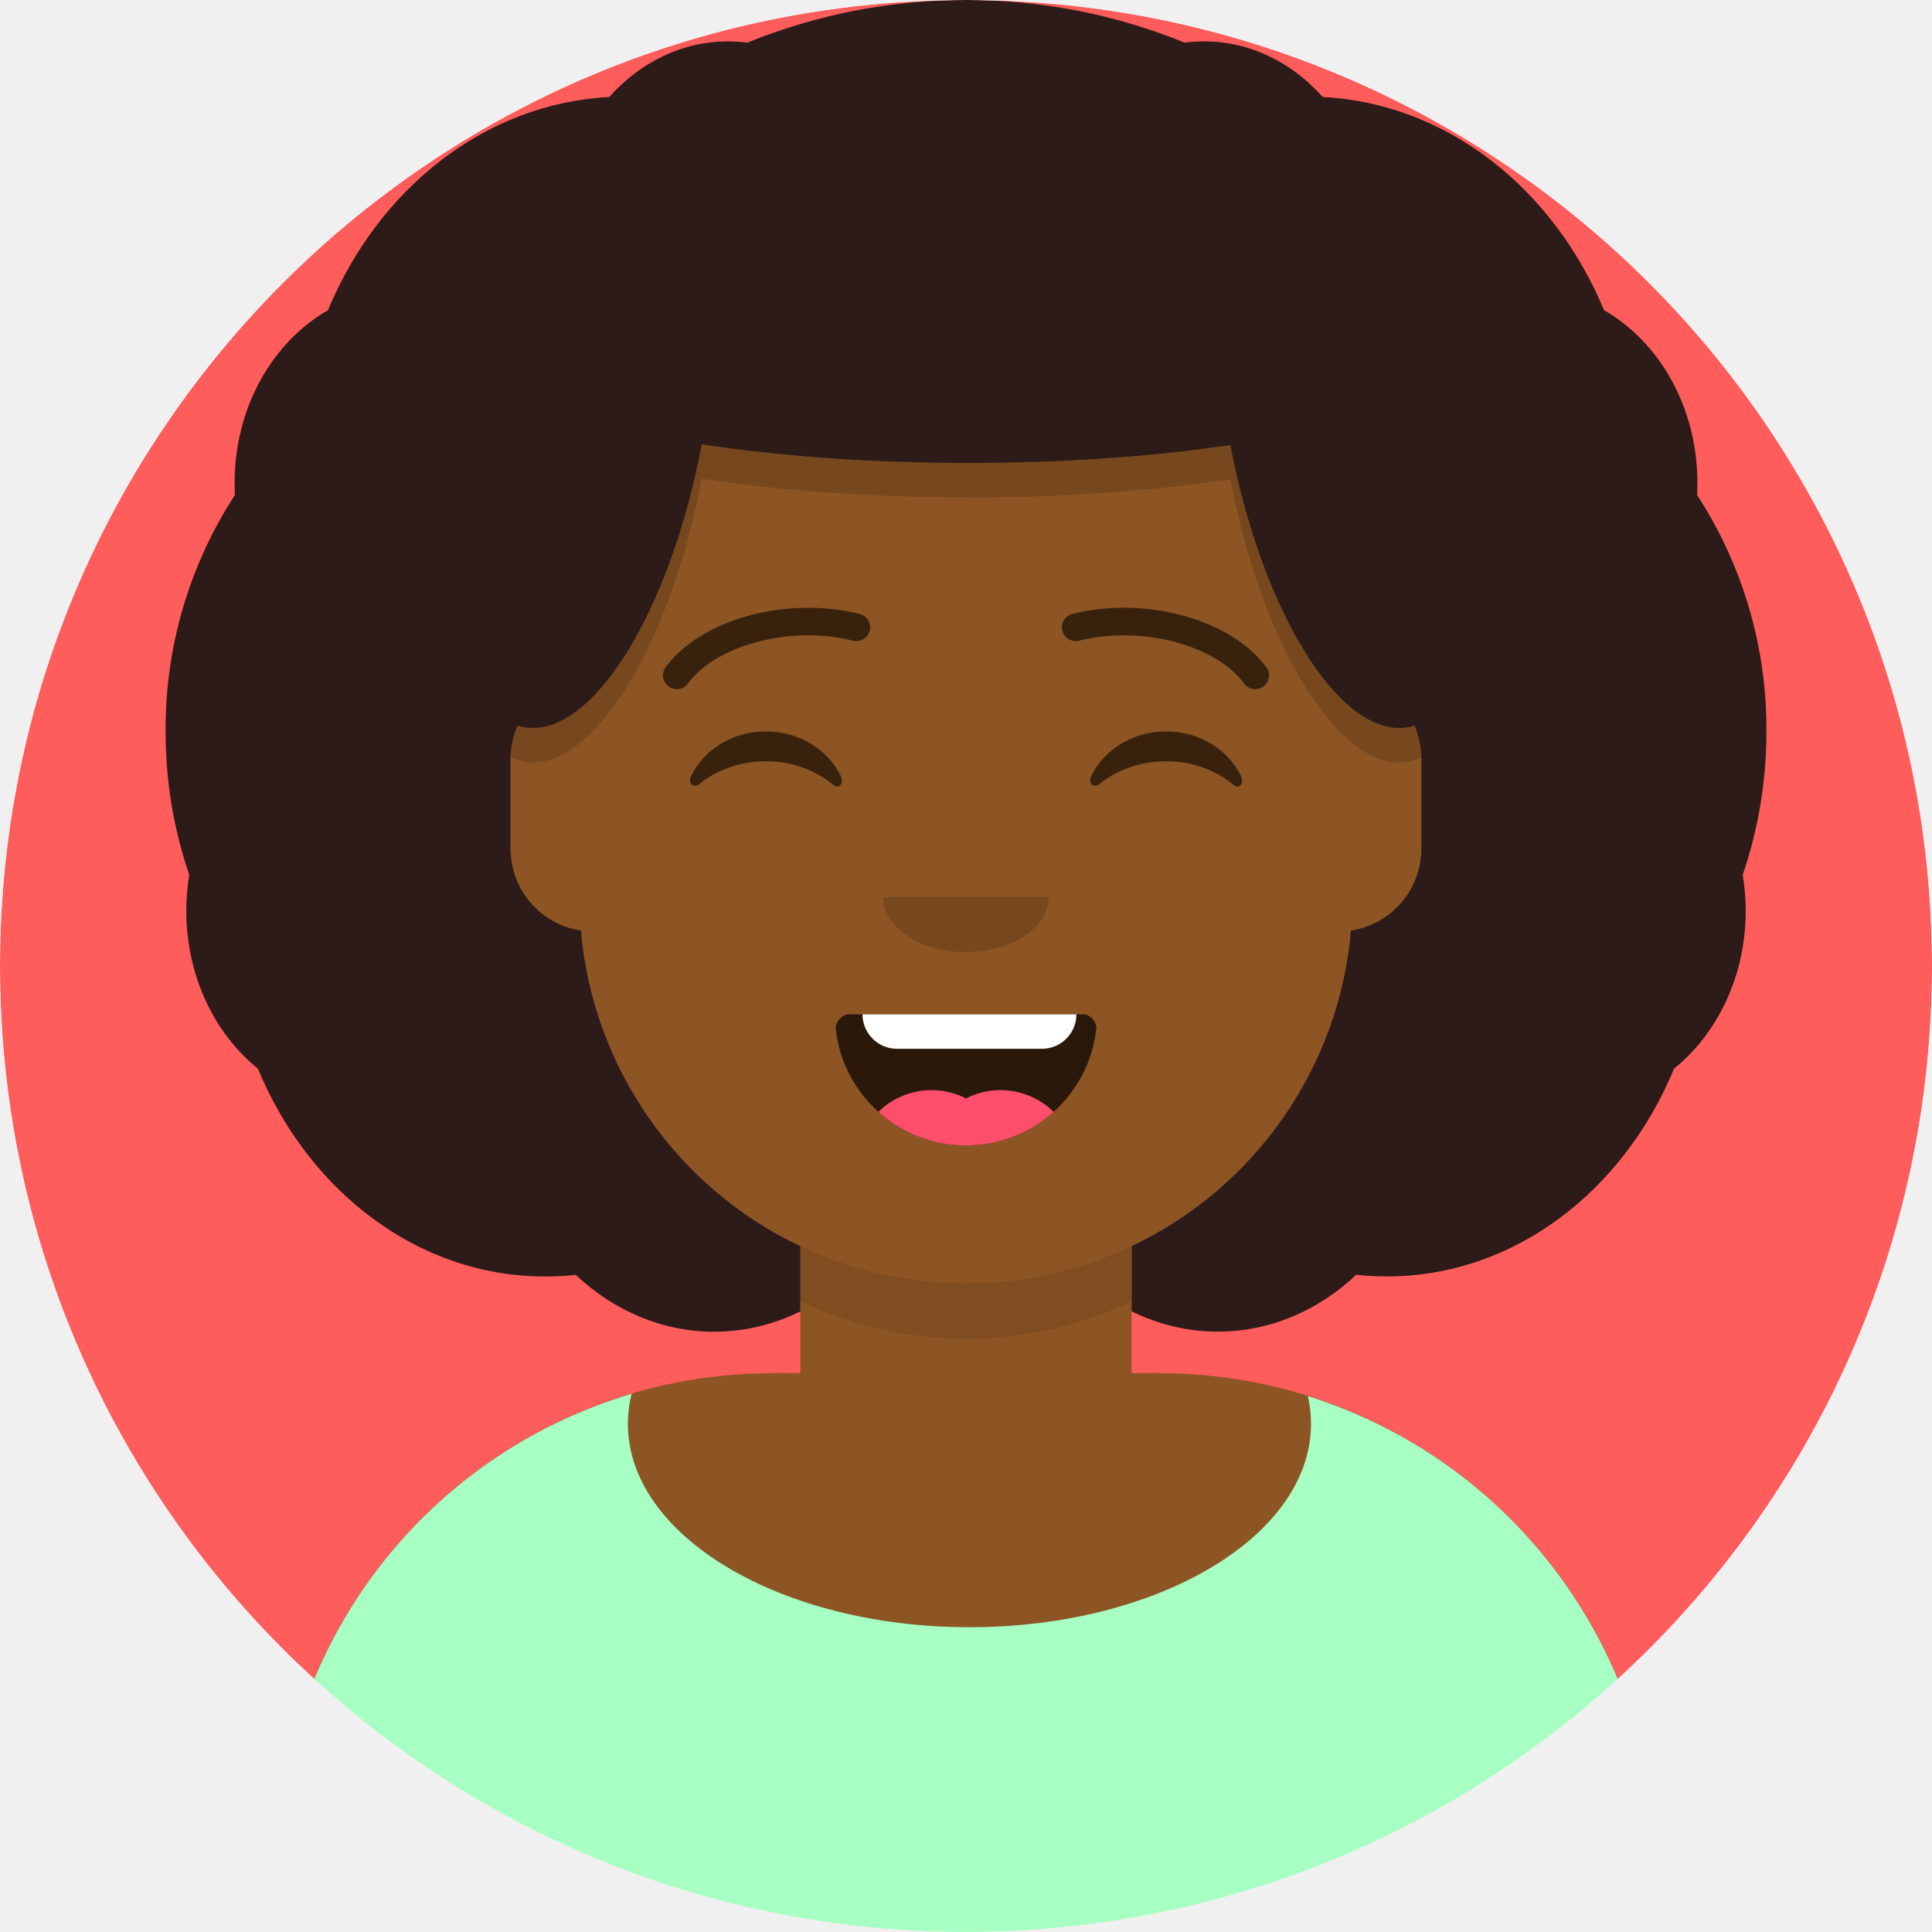
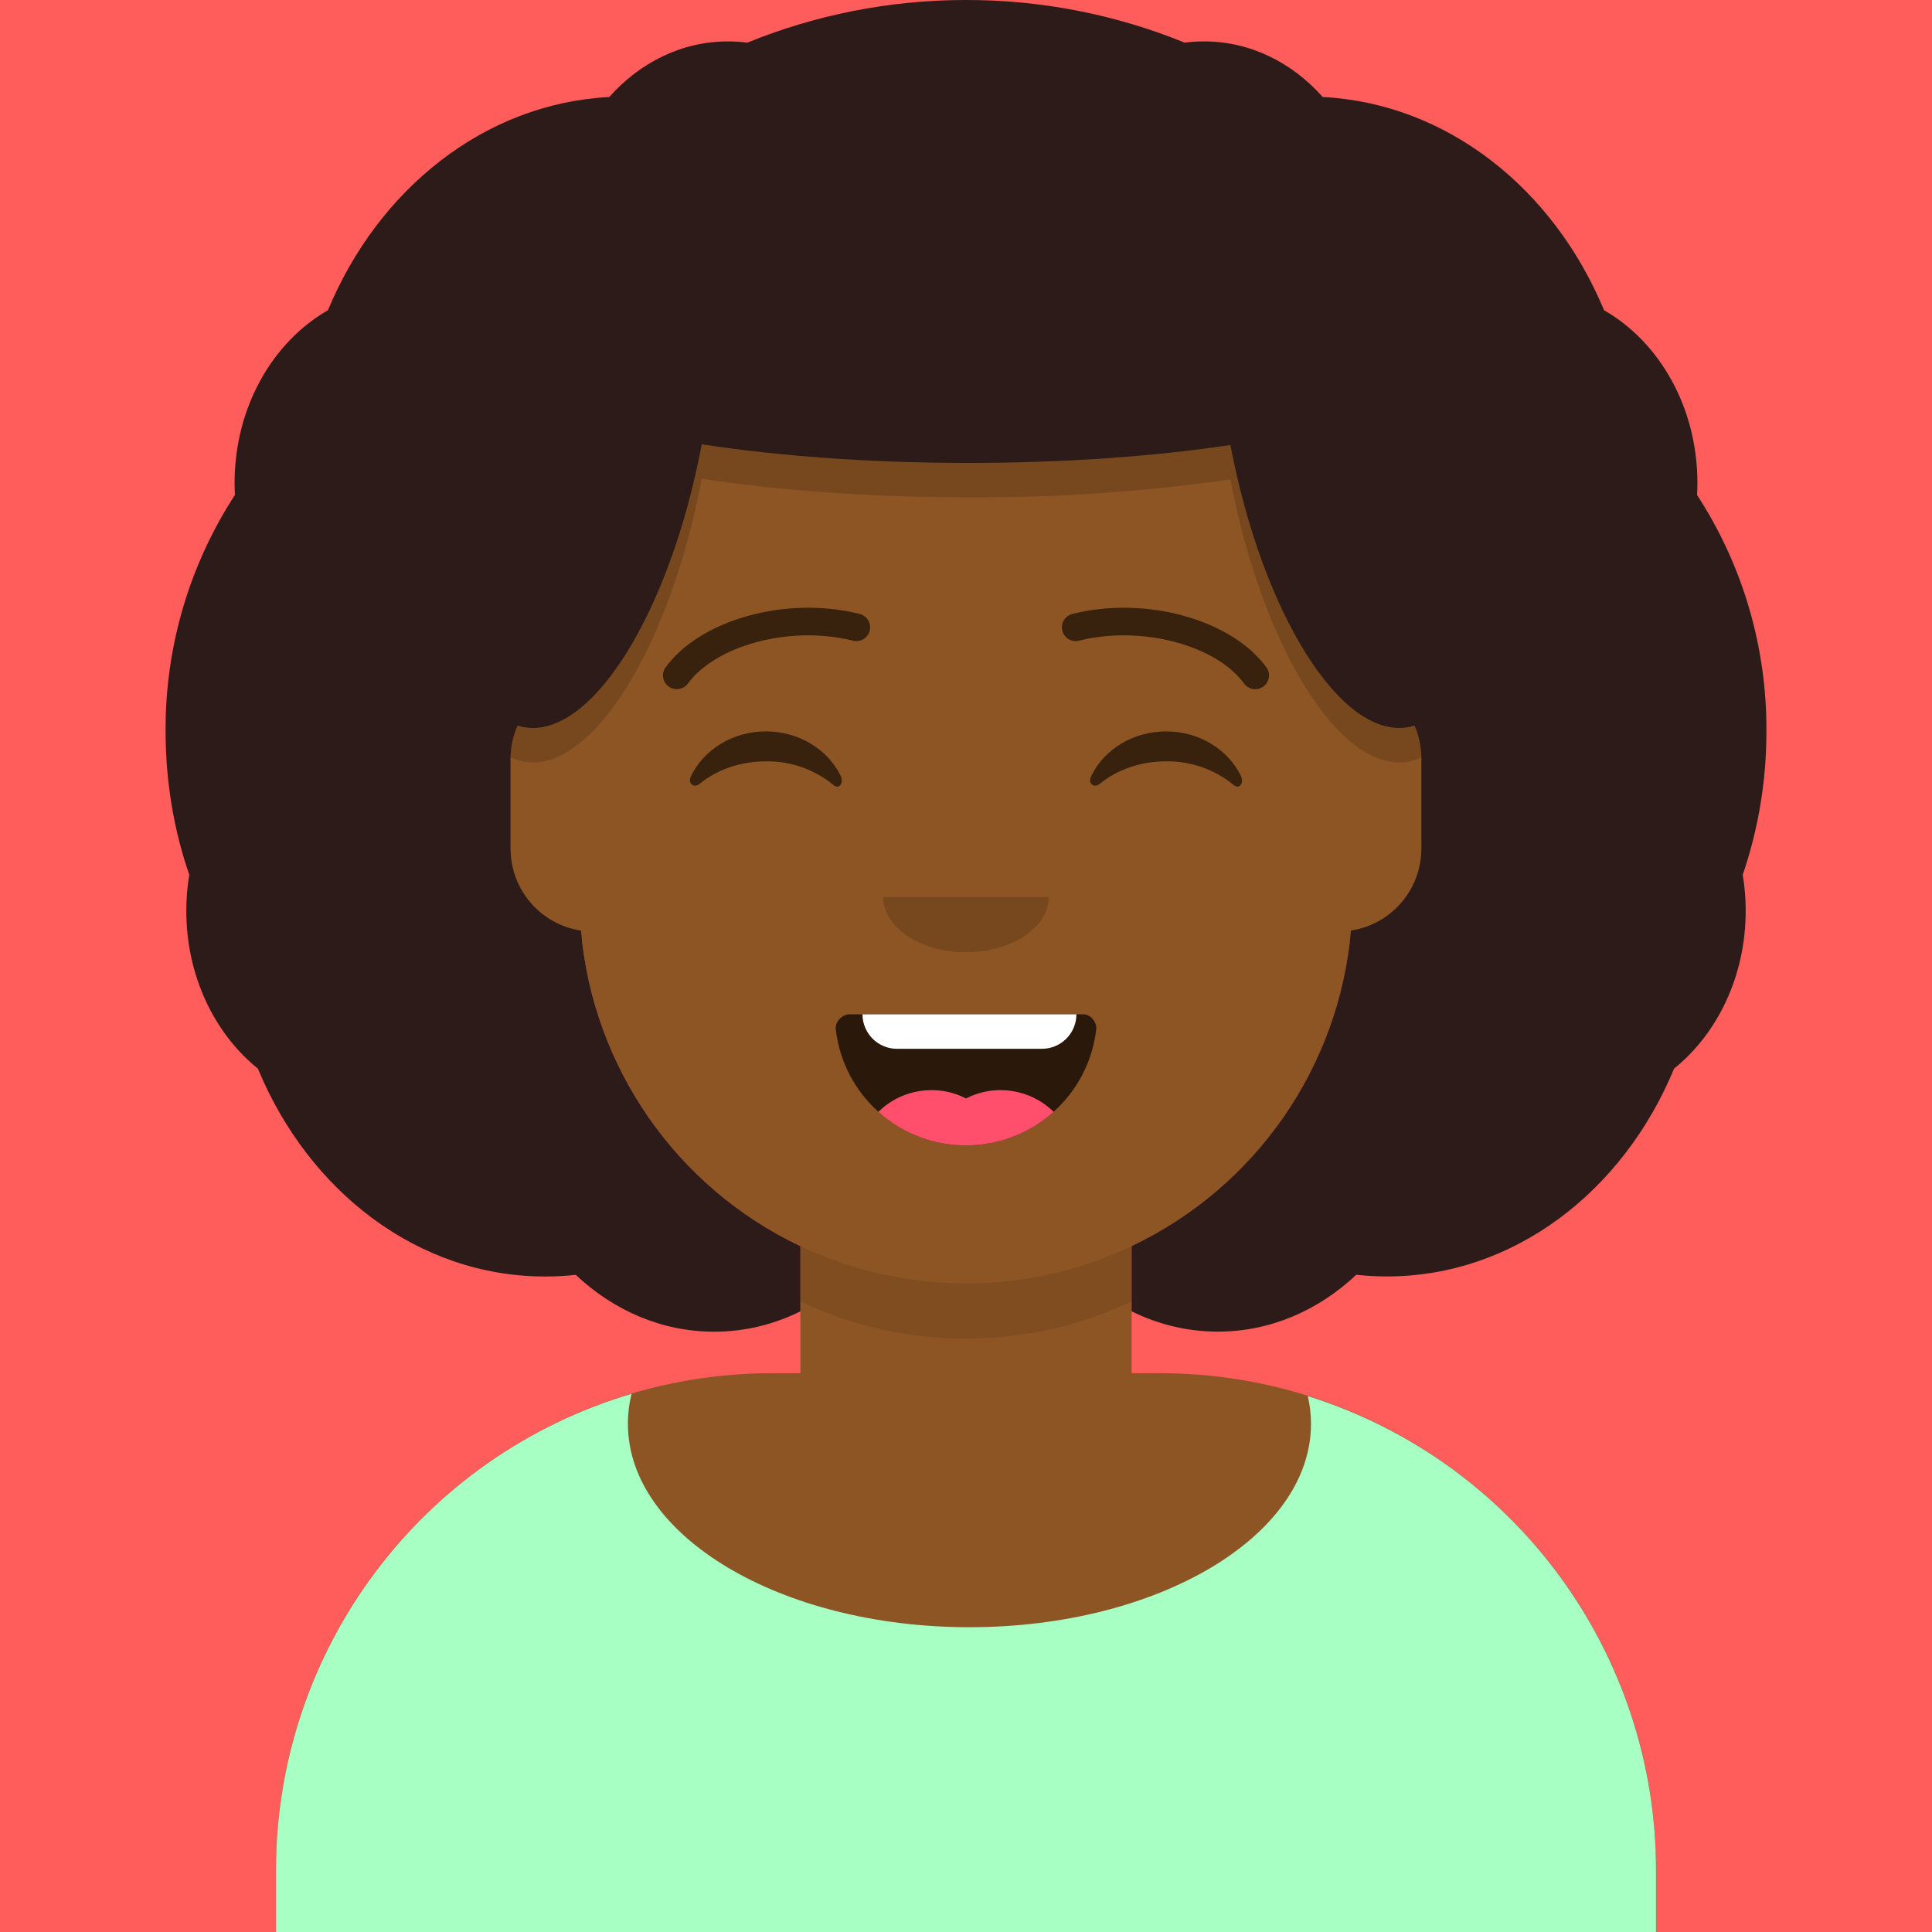
- <svg xmlns="http://www.w3.org/2000/svg" viewBox="0 0 512 512" width="512" height="512">
-   <defs>
-     <clipPath id="fc">
-       <circle cx="256" cy="256" r="256" />
-     </clipPath>
-   </defs>
-   <g clip-path="url(#fc)">
-     <svg viewBox="0 0 280 280" width="512" height="512" preserveAspectRatio="xMidYMid meet">
-       <mask id="viewboxMask">
-         <rect width="280" height="280" rx="0" ry="0" x="0" y="0" fill="#fff" />
-       </mask>
-       <g mask="url(#viewboxMask)">
-         <rect fill="#FF5C5C" width="280" height="280" x="0" y="0" />
-         <g transform="translate(8)">
-           <path d="M132 36a56 56 0 0 0-56 56v6.17A12 12 0 0 0 66 110v14a12 12 0 0 0 10.3 11.88 56.04 56.04 0 0 0 31.7 44.73v18.4h-4a72 72 0 0 0-72 72v9h200v-9a72 72 0 0 0-72-72h-4v-18.39a56.04 56.04 0 0 0 31.7-44.73A12 12 0 0 0 198 124v-14a12 12 0 0 0-10-11.83V92a56 56 0 0 0-56-56Z" fill="#8d5524" />
-           <path d="M108 180.61v8a55.79 55.79 0 0 0 24 5.39c8.59 0 16.73-1.93 24-5.39v-8a55.79 55.79 0 0 1-24 5.39 55.79 55.79 0 0 1-24-5.39Z" fill="#000" fill-opacity=".1" />
-           <g transform="translate(0 170)">
-             <path d="M132.5 65.83c27.34 0 49.5-13.2 49.5-29.48 0-1.37-.16-2.7-.46-4.02A72.03 72.03 0 0 1 232 101.05V110H32v-8.95A72.03 72.03 0 0 1 83.53 32a18 18 0 0 0-.53 4.35c0 16.28 22.16 29.48 49.5 29.48Z" fill="#a7ffc4" />
-           </g>
-           <g transform="translate(78 134)">
-             <path fill-rule="evenodd" clip-rule="evenodd" d="M35.12 15.13a19 19 0 0 0 37.77-.09c.08-.77-.77-2.04-1.85-2.04H37.1C36 13 35 14.18 35.12 15.13Z" fill="#000" fill-opacity=".7" />
-             <path d="M70 13H39a5 5 0 0 0 5 5h21a5 5 0 0 0 5-5Z" fill="#fff" />
-             <path d="M66.7 27.14A10.96 10.96 0 0 0 54 25.2a10.95 10.95 0 0 0-12.7 1.94A18.93 18.93 0 0 0 54 32c4.88 0 9.33-1.84 12.7-4.86Z" fill="#FF4F6D" />
-           </g>
-           <g transform="translate(104 122)">
-             <path fill-rule="evenodd" clip-rule="evenodd" d="M16 8c0 4.42 5.37 8 12 8s12-3.58 12-8" fill="#000" fill-opacity=".16" />
-           </g>
-           <g transform="translate(76 90)">
-             <path d="M16.16 22.45c1.85-3.8 6-6.45 10.84-6.45 4.81 0 8.96 2.63 10.82 6.4.55 1.13-.24 2.05-1.03 1.37a15.05 15.05 0 0 0-9.8-3.43c-3.73 0-7.12 1.24-9.55 3.23-.9.73-1.82-.01-1.28-1.12ZM74.16 22.45c1.85-3.8 6-6.45 10.84-6.45 4.81 0 8.96 2.63 10.82 6.4.55 1.13-.24 2.05-1.03 1.37a15.05 15.05 0 0 0-9.8-3.43c-3.74 0-7.13 1.24-9.56 3.23-.9.73-1.82-.01-1.28-1.12Z" fill-rule="evenodd" clip-rule="evenodd" fill="#000" fill-opacity=".6" />
-           </g>
-           <g transform="translate(76 82)">
-             <path d="M15.63 17.16c3.92-5.51 14.65-8.6 23.9-6.33a2 2 0 1 0 .95-3.88c-10.74-2.64-23.17.94-28.11 7.9a2 2 0 0 0 3.26 2.3ZM96.37 17.16c-3.91-5.51-14.65-8.6-23.9-6.33a2 2 0 1 1-.95-3.88c10.74-2.64 23.17.94 28.11 7.9a2 2 0 0 1-3.26 2.3Z" fill="#000" fill-opacity=".6" />
-           </g>
-           <g transform="translate(-1)">
-             <path d="M94.7 69.39c-4.62 24.47-16 42.72-25.74 41a7.49 7.49 0 0 1-1.96-.63V89a65.93 65.93 0 0 1 28.4-54.24c.48 2.39.83 4.99 1.05 7.77a262.85 262.85 0 0 1 36.9-2.44c13.27 0 25.67.85 36.22 2.34.22-2.74.57-5.3 1.05-7.67A65.92 65.92 0 0 1 199 89v20.76c-.62.3-1.28.52-1.95.63-9.72 1.72-21.09-16.48-25.73-40.9a260.5 260.5 0 0 1-37.97 2.59c-14.3 0-27.6-1-38.65-2.7Z" fill="#000" fill-opacity=".16" />
-             <path d="M133 0c-11.21 0-21.9 2.2-31.69 6.18-.92-.12-1.86-.18-2.81-.18-6.7 0-12.77 3.07-17.2 8.06-18.04.93-33.46 13.3-40.77 30.9C32.5 49.56 27 59.04 27 70c0 .58.02 1.15.05 1.73A62.11 62.11 0 0 0 17 106c0 7.33 1.21 14.34 3.43 20.78-.28 1.69-.43 3.44-.43 5.22 0 9.45 4.1 17.81 10.38 22.88C37.74 172.68 53.6 185 72 185c1.5 0 2.98-.08 4.44-.24C81.9 189.9 88.88 193 96.5 193c4.44 0 8.67-1.05 12.5-2.95v-9.44a56.03 56.03 0 0 1-31.8-45.74A12 12 0 0 1 67 123v-13c0-1.72.36-3.36 1.02-4.84.3.1.62.18.94.23 9.73 1.72 21.12-16.53 25.74-41 11.05 1.7 24.35 2.7 38.65 2.7 14.02 0 27.06-.96 37.97-2.6 4.64 24.41 16.01 42.6 25.73 40.9.32-.06.63-.14.94-.23a11.96 11.96 0 0 1 1 4.83v13a12 12 0 0 1-10.2 11.87A56.03 56.03 0 0 1 157 180.6v9.44a28.06 28.06 0 0 0 12.5 2.95c7.62 0 14.61-3.1 20.06-8.24 1.46.16 2.94.24 4.44.24 18.39 0 34.26-12.32 41.62-30.12C241.9 149.81 246 141.45 246 132c0-1.78-.15-3.53-.43-5.22A63.91 63.91 0 0 0 249 106a62.11 62.11 0 0 0-10.05-34.27c.04-.58.05-1.15.05-1.73 0-10.96-5.5-20.44-13.53-25.04-7.31-17.6-22.73-29.97-40.77-30.9C180.27 9.07 174.2 6 167.5 6c-.95 0-1.89.06-2.81.18A83.76 83.76 0 0 0 133 0Z" fill="#2c1b18" />
-           </g>
-           <g transform="translate(49 72)" />
-           <g transform="translate(62 42)" />
-         </g>
+ <svg xmlns="http://www.w3.org/2000/svg" viewBox="0 0 280 280" width="512" height="512" preserveAspectRatio="xMidYMid meet">
+   <mask id="viewboxMask">
+     <rect width="280" height="280" rx="0" ry="0" x="0" y="0" fill="#fff" />
+   </mask>
+   <g mask="url(#viewboxMask)">
+     <rect fill="#FF5C5C" width="280" height="280" x="0" y="0" />
+     <g transform="translate(8)">
+       <path d="M132 36a56 56 0 0 0-56 56v6.17A12 12 0 0 0 66 110v14a12 12 0 0 0 10.3 11.88 56.04 56.04 0 0 0 31.7 44.73v18.4h-4a72 72 0 0 0-72 72v9h200v-9a72 72 0 0 0-72-72h-4v-18.39a56.04 56.04 0 0 0 31.7-44.73A12 12 0 0 0 198 124v-14a12 12 0 0 0-10-11.83V92a56 56 0 0 0-56-56Z" fill="#8d5524" />
+       <path d="M108 180.61v8a55.79 55.79 0 0 0 24 5.39c8.59 0 16.73-1.93 24-5.39v-8a55.79 55.79 0 0 1-24 5.39 55.79 55.79 0 0 1-24-5.39Z" fill="#000" fill-opacity=".1" />
+       <g transform="translate(0 170)">
+         <path d="M132.5 65.83c27.34 0 49.5-13.2 49.5-29.48 0-1.37-.16-2.7-.46-4.02A72.03 72.03 0 0 1 232 101.05V110H32v-8.95A72.03 72.03 0 0 1 83.53 32a18 18 0 0 0-.53 4.35c0 16.28 22.16 29.48 49.5 29.48Z" fill="#a7ffc4" />
      </g>
-     </svg>
+       <g transform="translate(78 134)">
+         <path fill-rule="evenodd" clip-rule="evenodd" d="M35.12 15.13a19 19 0 0 0 37.77-.09c.08-.77-.77-2.04-1.85-2.04H37.1C36 13 35 14.18 35.12 15.13Z" fill="#000" fill-opacity=".7" />
+         <path d="M70 13H39a5 5 0 0 0 5 5h21a5 5 0 0 0 5-5Z" fill="#fff" />
+         <path d="M66.7 27.14A10.96 10.96 0 0 0 54 25.2a10.95 10.95 0 0 0-12.7 1.94A18.93 18.93 0 0 0 54 32c4.88 0 9.33-1.84 12.7-4.86Z" fill="#FF4F6D" />
+       </g>
+       <g transform="translate(104 122)">
+         <path fill-rule="evenodd" clip-rule="evenodd" d="M16 8c0 4.42 5.37 8 12 8s12-3.58 12-8" fill="#000" fill-opacity=".16" />
+       </g>
+       <g transform="translate(76 90)">
+         <path d="M16.16 22.45c1.85-3.8 6-6.45 10.84-6.45 4.81 0 8.96 2.63 10.82 6.4.55 1.13-.24 2.05-1.03 1.37a15.05 15.05 0 0 0-9.8-3.43c-3.73 0-7.12 1.24-9.55 3.23-.9.73-1.82-.01-1.28-1.12ZM74.16 22.45c1.85-3.8 6-6.45 10.84-6.45 4.81 0 8.96 2.63 10.82 6.4.55 1.13-.24 2.05-1.03 1.37a15.05 15.05 0 0 0-9.8-3.43c-3.74 0-7.13 1.24-9.56 3.23-.9.73-1.82-.01-1.28-1.12Z" fill-rule="evenodd" clip-rule="evenodd" fill="#000" fill-opacity=".6" />
+       </g>
+       <g transform="translate(76 82)">
+         <path d="M15.63 17.16c3.92-5.51 14.65-8.6 23.9-6.33a2 2 0 1 0 .95-3.88c-10.74-2.64-23.17.94-28.11 7.9a2 2 0 0 0 3.26 2.3ZM96.37 17.16c-3.91-5.51-14.65-8.6-23.9-6.33a2 2 0 1 1-.95-3.88c10.74-2.64 23.17.94 28.11 7.9a2 2 0 0 1-3.26 2.3Z" fill="#000" fill-opacity=".6" />
+       </g>
+       <g transform="translate(-1)">
+         <path d="M94.7 69.39c-4.62 24.47-16 42.72-25.74 41a7.49 7.49 0 0 1-1.96-.63V89a65.93 65.93 0 0 1 28.4-54.24c.48 2.39.83 4.99 1.05 7.77a262.85 262.85 0 0 1 36.9-2.44c13.27 0 25.67.85 36.22 2.34.22-2.74.57-5.3 1.05-7.67A65.92 65.92 0 0 1 199 89v20.76c-.62.3-1.28.52-1.95.63-9.72 1.72-21.09-16.48-25.73-40.9a260.5 260.5 0 0 1-37.97 2.59c-14.3 0-27.6-1-38.65-2.7Z" fill="#000" fill-opacity=".16" />
+         <path d="M133 0c-11.21 0-21.9 2.2-31.69 6.18-.92-.12-1.86-.18-2.81-.18-6.7 0-12.77 3.07-17.2 8.06-18.04.93-33.46 13.3-40.77 30.9C32.5 49.56 27 59.04 27 70c0 .58.02 1.15.05 1.73A62.11 62.11 0 0 0 17 106c0 7.33 1.21 14.34 3.43 20.78-.28 1.69-.43 3.44-.43 5.22 0 9.45 4.1 17.81 10.38 22.88C37.74 172.68 53.6 185 72 185c1.5 0 2.98-.08 4.44-.24C81.9 189.9 88.88 193 96.5 193c4.44 0 8.67-1.05 12.5-2.95v-9.44a56.03 56.03 0 0 1-31.8-45.74A12 12 0 0 1 67 123v-13c0-1.72.36-3.36 1.02-4.84.3.1.62.18.94.23 9.73 1.72 21.12-16.53 25.74-41 11.05 1.7 24.35 2.7 38.65 2.7 14.02 0 27.06-.96 37.97-2.6 4.64 24.41 16.01 42.6 25.73 40.9.32-.06.63-.14.94-.23a11.96 11.96 0 0 1 1 4.83v13a12 12 0 0 1-10.2 11.87A56.03 56.03 0 0 1 157 180.6v9.44a28.06 28.06 0 0 0 12.5 2.95c7.62 0 14.61-3.1 20.06-8.24 1.46.16 2.94.24 4.44.24 18.39 0 34.26-12.32 41.62-30.12C241.9 149.81 246 141.45 246 132c0-1.78-.15-3.53-.43-5.22A63.91 63.91 0 0 0 249 106a62.11 62.11 0 0 0-10.05-34.27c.04-.58.05-1.15.05-1.73 0-10.96-5.5-20.44-13.53-25.04-7.31-17.6-22.73-29.97-40.77-30.9C180.27 9.07 174.2 6 167.5 6c-.95 0-1.89.06-2.81.18A83.76 83.76 0 0 0 133 0Z" fill="#2c1b18" />
+       </g>
+       <g transform="translate(49 72)" />
+       <g transform="translate(62 42)" />
+     </g>
  </g>
</svg>
